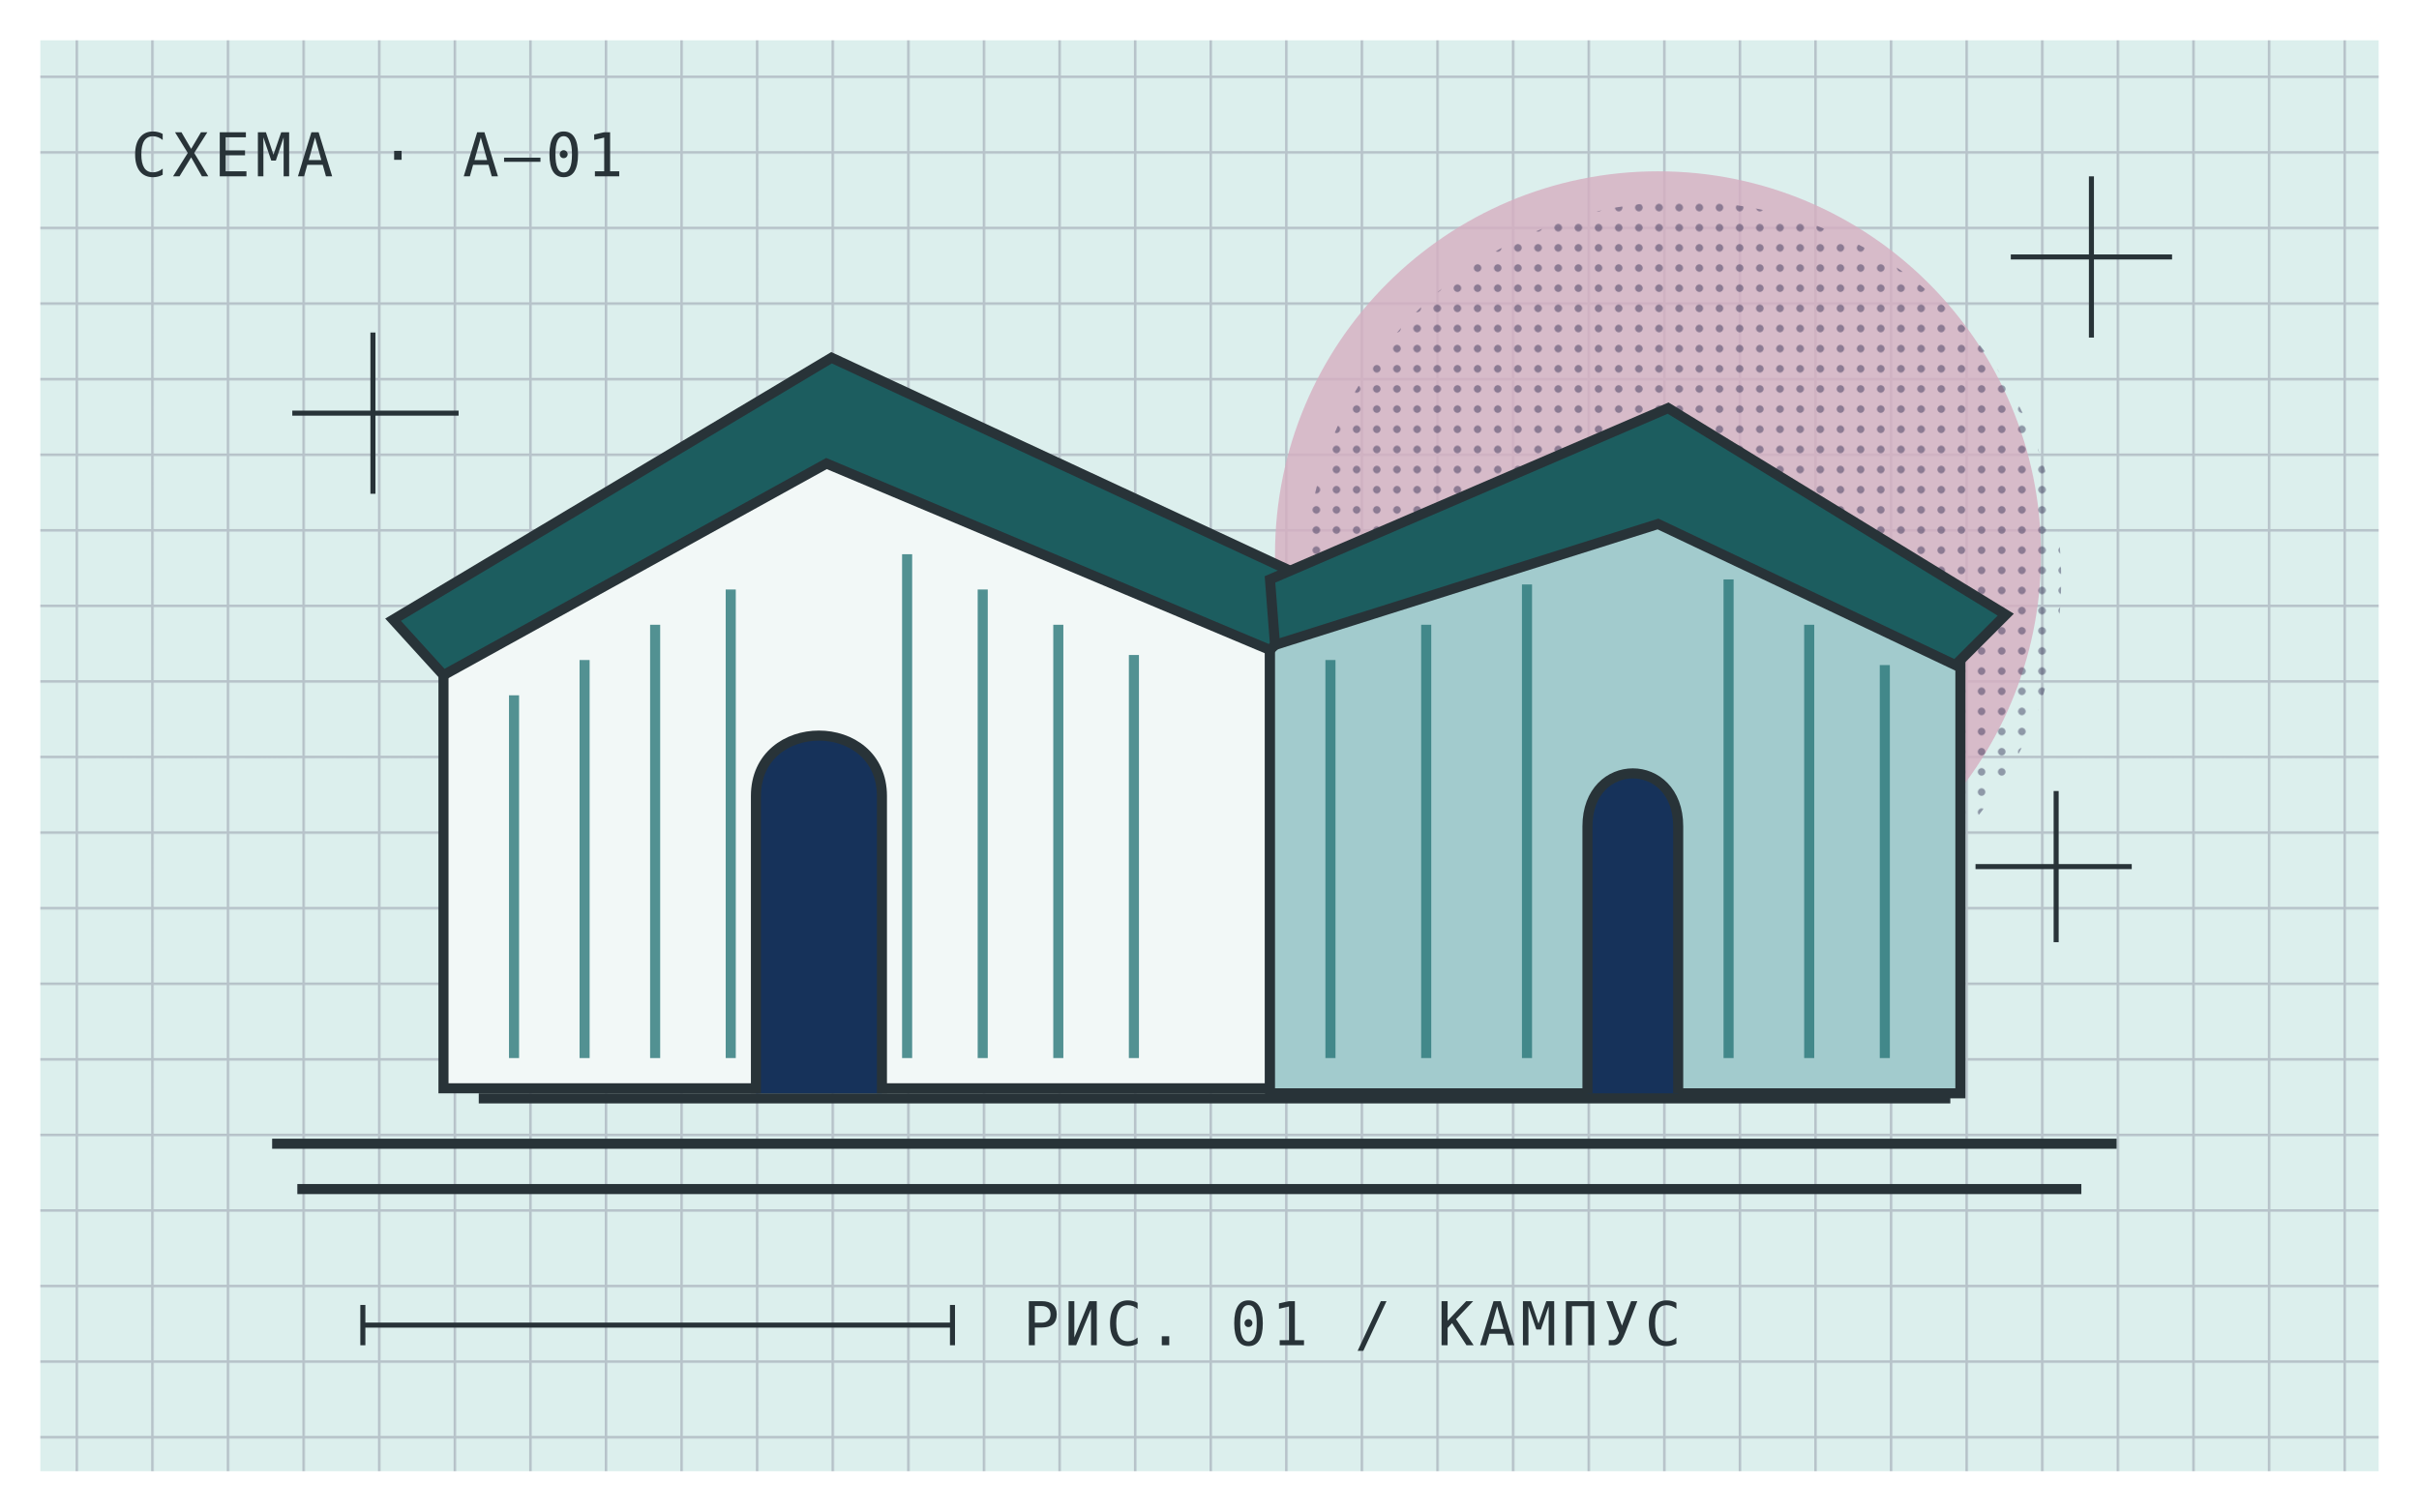
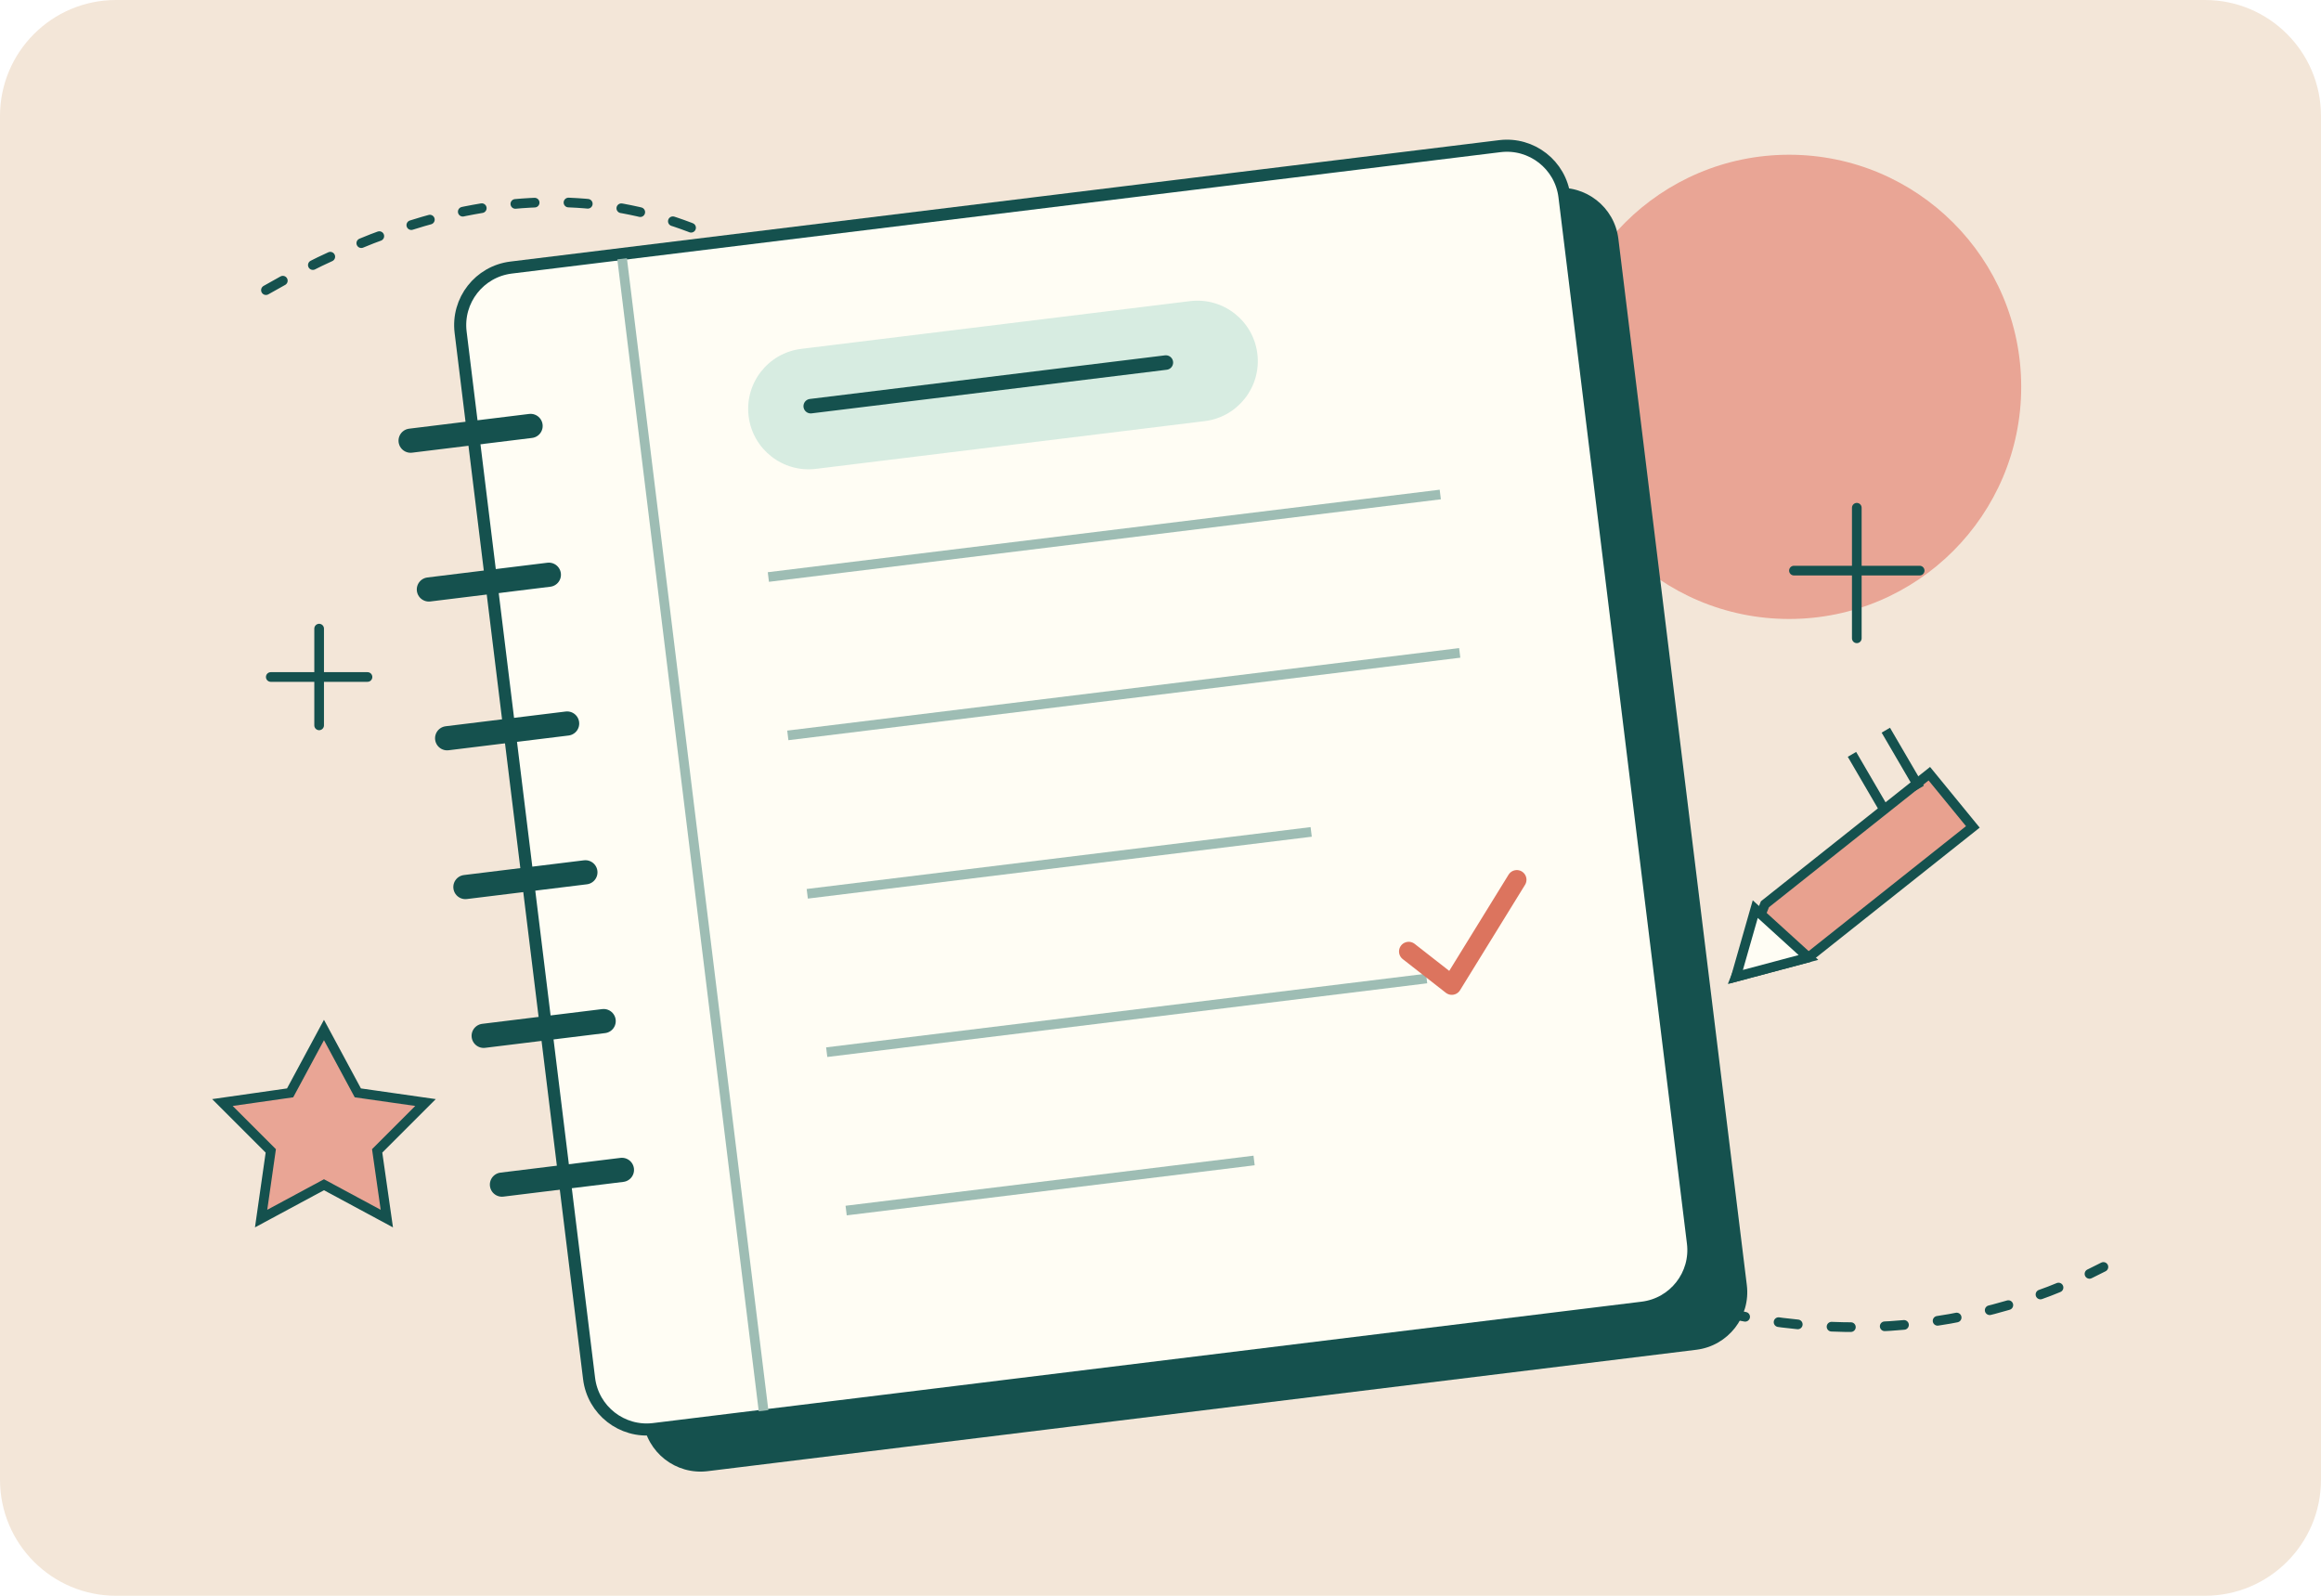
- <svg xmlns="http://www.w3.org/2000/svg" viewBox="0 0 480 300" fill="none">
-   <defs>
-     <pattern id="grid" width="15" height="15" patternUnits="userSpaceOnUse">
-       <path d="M15 0H0V15" stroke="#55516e" stroke-opacity=".27" stroke-width="1" />
-     </pattern>
-     <pattern id="dot" width="4" height="4" patternUnits="userSpaceOnUse">
-       <circle cx="1.2" cy="1.2" r=".75" fill="#242247" opacity=".42" />
-     </pattern>
-   </defs>
-   <rect x="8" y="8" width="464" height="284" fill="#dcefed" />
-   <rect x="8" y="8" width="464" height="284" fill="url(#grid)" />
-   <circle cx="329" cy="110" r="76" fill="#d6aec1" opacity=".8" />
-   <circle cx="334" cy="115" r="75" fill="url(#dot)" />
-   <path d="M54 227h366M59 236h354M95 218h292" stroke="#283338" stroke-width="2" />
-   <path d="m88 216 0-95 77-39 87 35 0 99z" fill="#f2f8f7" stroke="#283338" stroke-width="2" />
-   <path d="m252 117 78-24 59 30v94H252z" fill="#a2cbcd" stroke="#283338" stroke-width="2" />
-   <path d="m78 123 87-52 99 46-12 12-88-37-76 42z" fill="#1c5d5f" stroke="#283338" stroke-width="2" />
-   <path d="m252 115 79-34 67 41-10 10-59-28-76 24z" fill="#1c5d5f" stroke="#283338" stroke-width="2" />
-   <path d="M102 138v72m14-79v79m14-86v86m15-93v93m35-100v100m15-93v93m15-86v86m15-80v80m39-79v79m19-86v86m20-94v94m40-95v95m16-86v86m15-78v78" stroke="#2a7779" stroke-width="2" opacity=".8" />
-   <path d="M150 217v-59c0-16 25-16 25 0v59m140 0v-53c0-14 18-14 18 0v53" fill="#16325a" stroke="#283338" stroke-width="2" />
-   <path d="M58 82h33m-17-16v32m318 74h31m-15-15v30M72 263h117m-117-4v8m117-8v8M399 51h32m-16-16v32" stroke="#283338" stroke-width="1" />
-   <g font-family="monospace" fill="#283338" font-size="12" letter-spacing="1">
-     <text x="203" y="267">РИС. 01 / КАМПУС</text>
-     <text x="26" y="35">СХЕМА · А–01</text>
+ <svg xmlns="http://www.w3.org/2000/svg" viewBox="0 0 480 330" fill="none">
+   <rect width="480" height="330" rx="24" fill="#f3e6d8" />
+   <circle cx="370" cy="80" r="48" fill="#e9a595" />
+   <path d="M55 60c40-23 75-24 105-4M336 265c35 14 70 12 99-3" stroke="#15514e" stroke-width="2" stroke-linecap="round" stroke-dasharray="4 7" />
+   <g transform="rotate(-7 230 165)">
+     <rect x="118" y="51" width="230" height="242" rx="12" fill="#15514e" />
+     <rect x="108" y="41" width="230" height="242" rx="12" fill="#fffdf4" stroke="#15514e" stroke-width="2.5" />
+     <path d="M143 42v240M165 111h140M165 144h140M165 177h105M165 210h125M165 243h85" stroke="#9ebdb4" stroke-width="2" />
+     <path d="M120 74h-25M120 105h-25M120 136h-25M120 167h-25M120 198h-25M120 229h-25" stroke="#15514e" stroke-width="5" stroke-linecap="round" />
+     <rect x="165" y="65" width="106" height="25" rx="12.5" fill="#d7ece1" />
+     <path d="M178 77h74" stroke="#15514e" stroke-width="3" stroke-linecap="round" />
+     <path d="M287 204l8 8 16-20" stroke="#dc745e" stroke-width="4" stroke-linecap="round" stroke-linejoin="round" />
  </g>
+   <path d="M67 213l7 13 14 2-10 10 2 14-13-7-13 7 2-14-10-10 14-2z" fill="#e9a595" stroke="#15514e" stroke-width="2" />
+   <path d="M365 187l34-27 9 11-34 27-15 4z" fill="#e8a18f" stroke="#15514e" stroke-width="2" />
+   <path d="M359 202l4-14 11 10z" fill="#fffdf4" stroke="#15514e" stroke-width="2" />
+   <path d="M383 156l7 12M390 151l7 12" stroke="#15514e" stroke-width="2" />
+   <path d="M384 105v27m-13-14h26M66 130v20m-10-10h20" stroke="#15514e" stroke-width="2" stroke-linecap="round" />
</svg>
